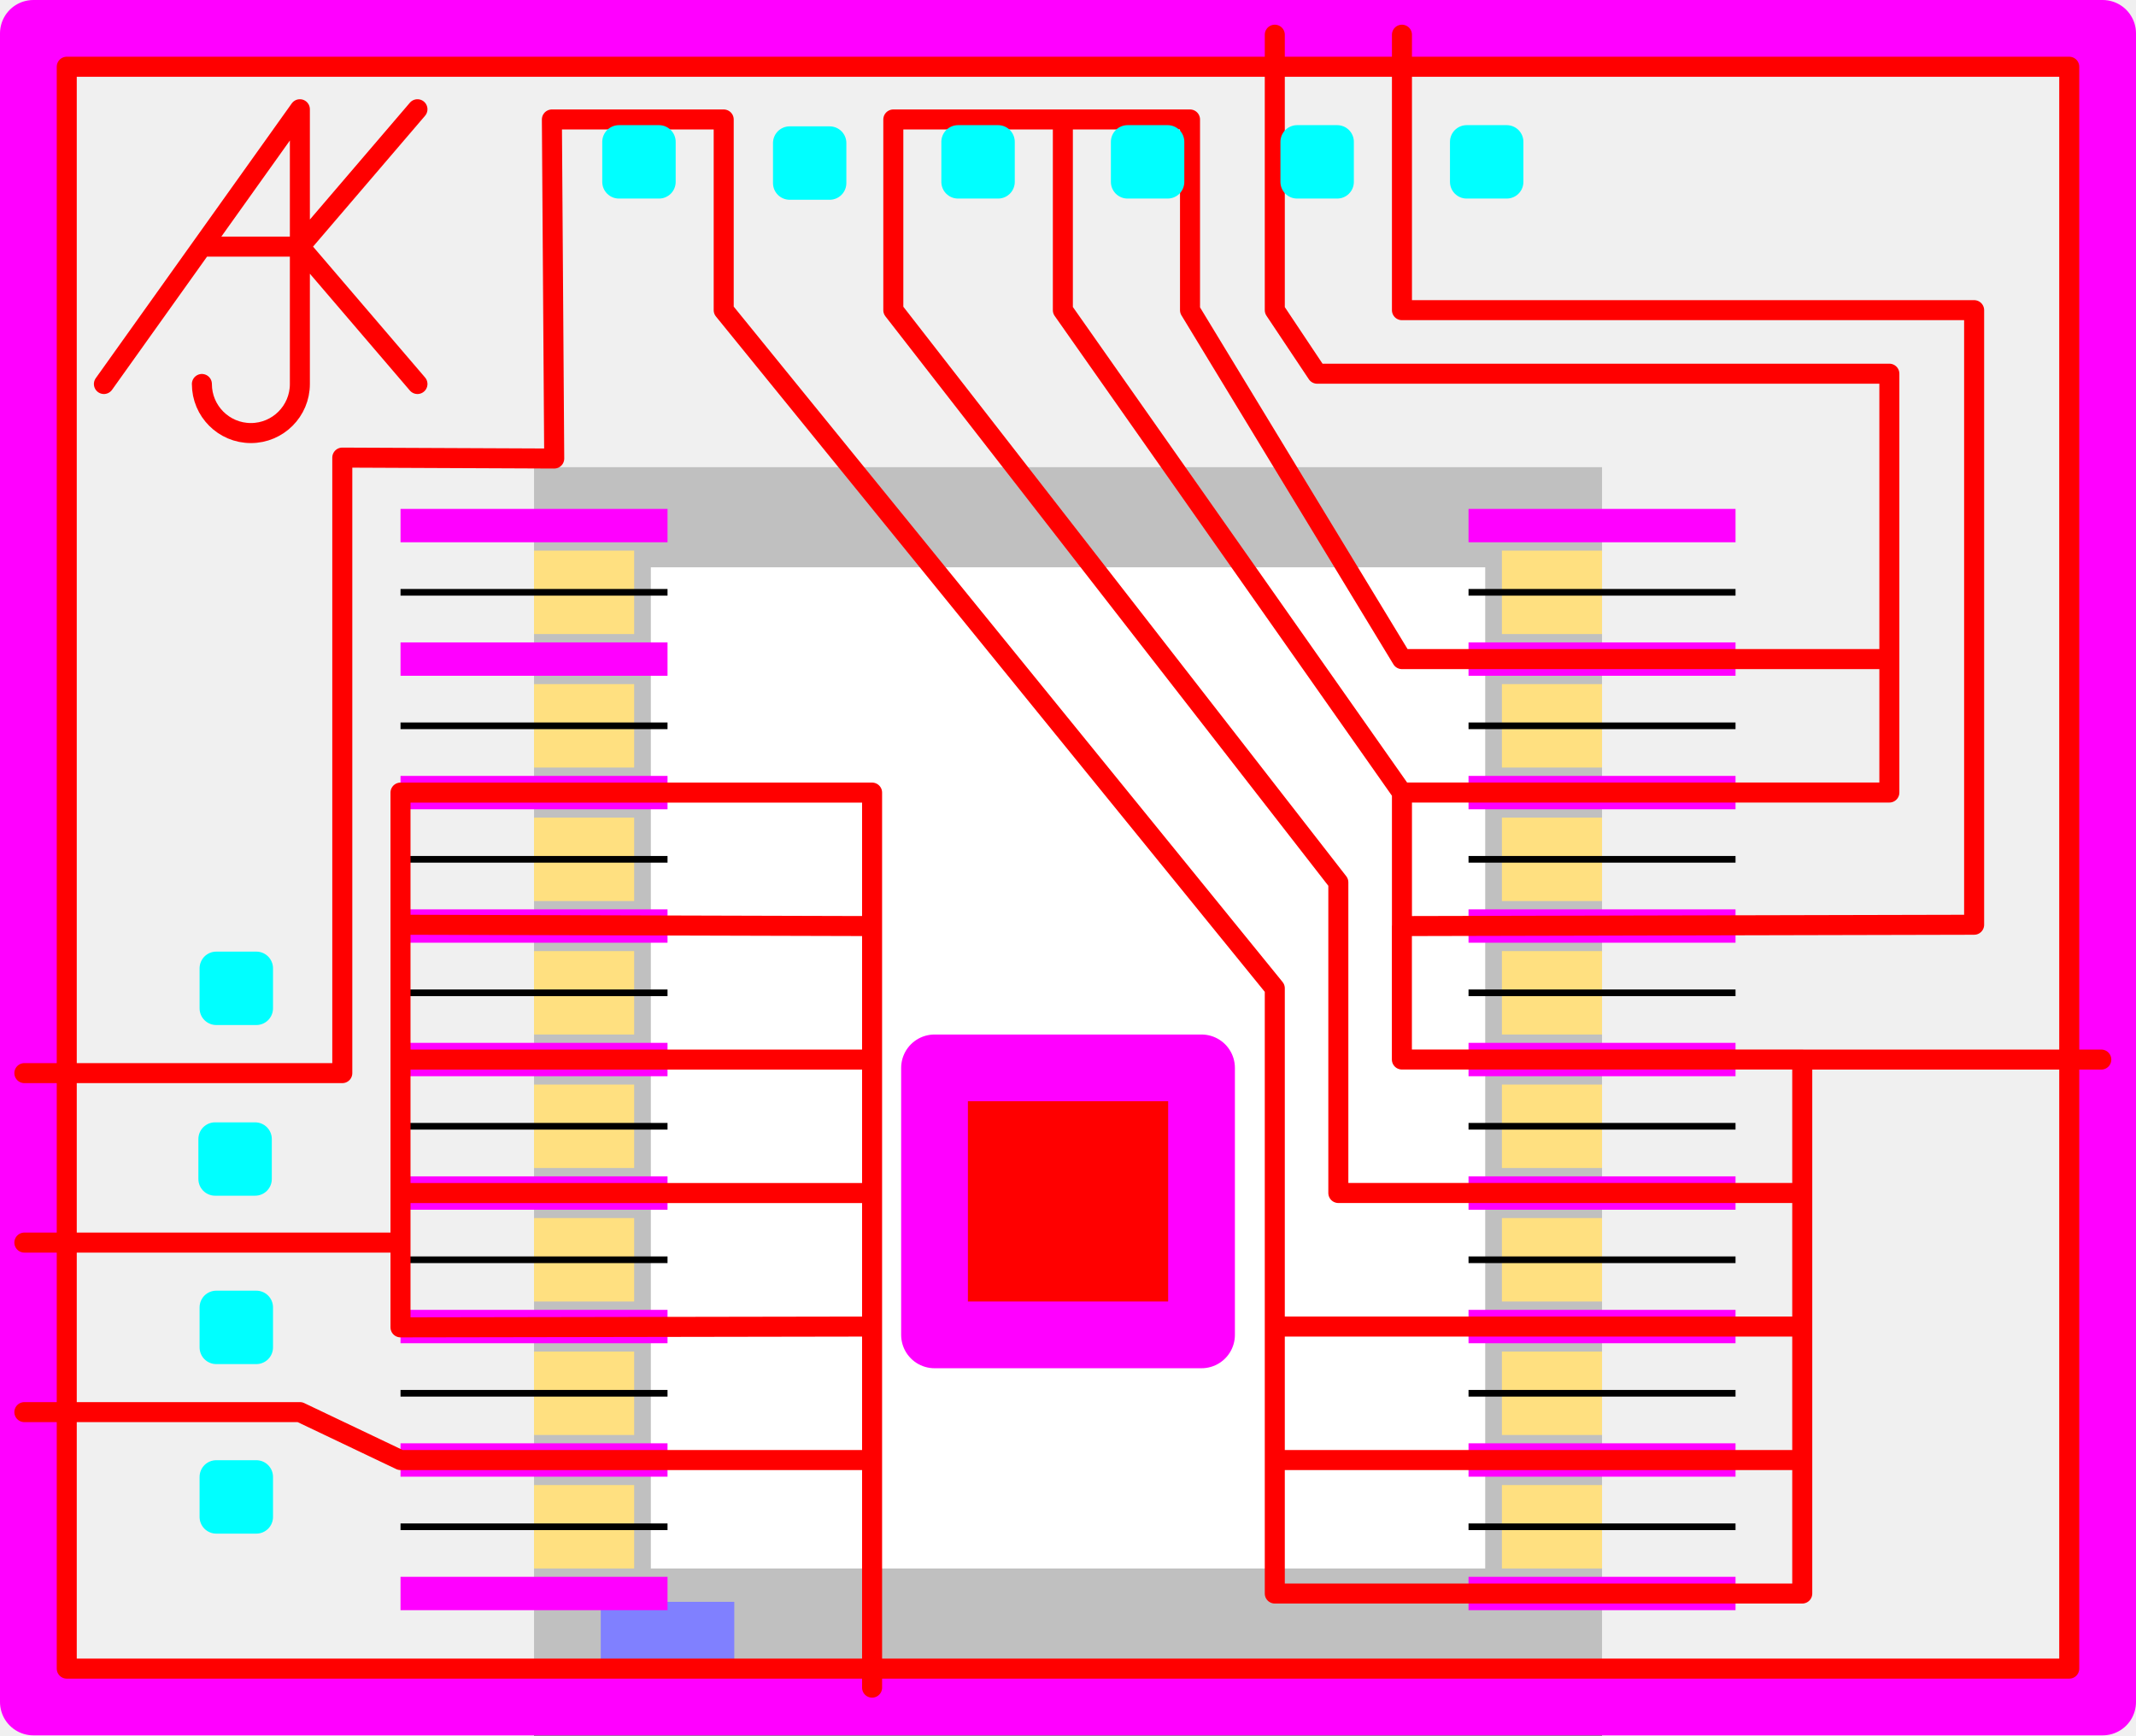
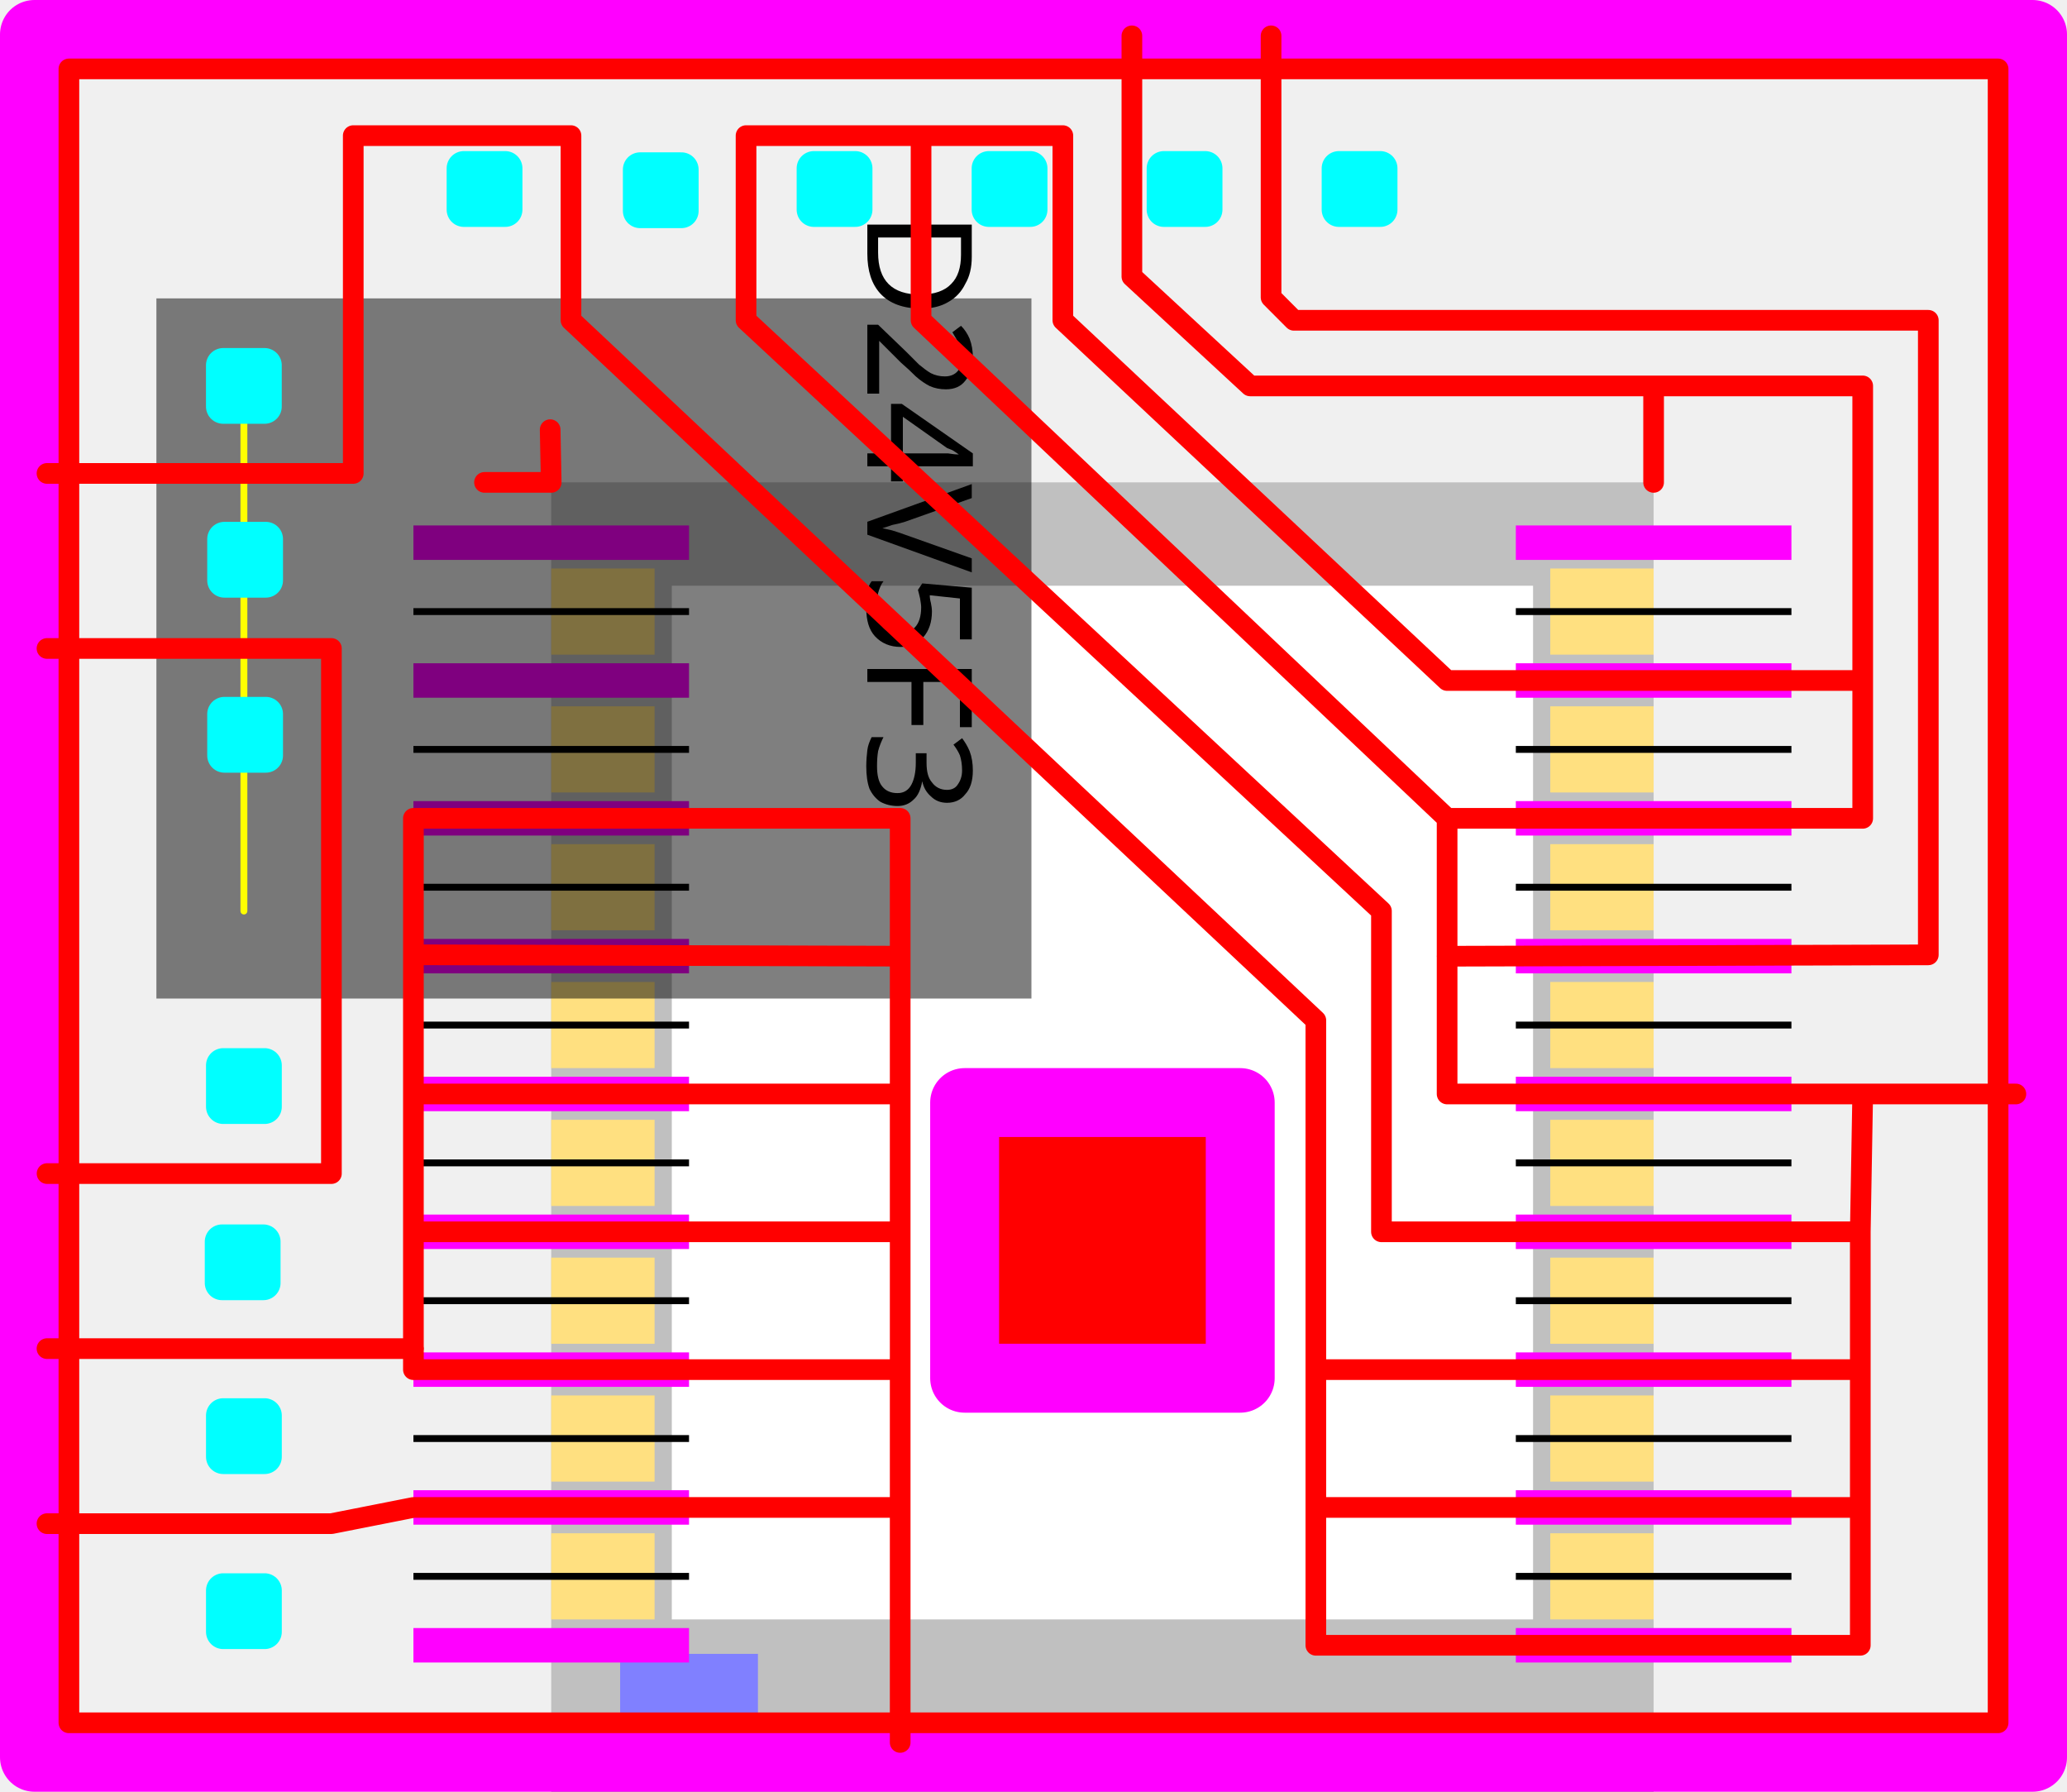
- <svg xmlns="http://www.w3.org/2000/svg" width="32mm" height="26mm" viewBox="0 0 32 26" version="1.1" id="svg926">
+ <svg xmlns="http://www.w3.org/2000/svg" width="30mm" height="26mm" viewBox="0 0 30 26" version="1.1" id="svg926">
  <defs id="defs920" />
  <g id="layer6" style="display:inline" transform="translate(0.9999991,-0.75)">
    <g style="display:inline" transform="rotate(180,22.47071,60.40429)" id="layer1">
      <rect y="89.059" x="21.941" height="24" width="16" id="rect817" style="opacity:1;fill:#c0c0c0;fill-opacity:1;fill-rule:evenodd;stroke:none;stroke-width:0.117;stroke-linecap:round;stroke-linejoin:round;stroke-miterlimit:4;stroke-dasharray:none;stroke-dashoffset:0;stroke-opacity:1" />
      <rect y="96.559" x="23.691" height="15" width="12.5" id="rect819" style="opacity:1;fill:#ffffff;fill-opacity:1;fill-rule:evenodd;stroke:none;stroke-width:0.102;stroke-linecap:round;stroke-linejoin:round;stroke-miterlimit:4;stroke-dasharray:none;stroke-dashoffset:0;stroke-opacity:1" />
      <rect y="89.059" x="21.941" height="5" width="16" id="rect821" style="opacity:1;fill:#808080;fill-opacity:1;fill-rule:evenodd;stroke:none;stroke-width:0.1;stroke-linecap:round;stroke-linejoin:round;stroke-miterlimit:4;stroke-dasharray:none;stroke-dashoffset:0;stroke-opacity:1" />
      <text id="text825" y="93.01" x="21.964" style="font-style:normal;font-variant:normal;font-weight:normal;font-stretch:normal;font-size:4.233px;line-height:125%;font-family:Raleway;-inkscape-font-specification:'Raleway, Normal';font-variant-ligatures:normal;font-variant-caps:normal;font-variant-numeric:normal;font-feature-settings:normal;text-align:start;letter-spacing:0px;word-spacing:0px;writing-mode:lr-tb;text-anchor:start;fill:#000000;fill-opacity:1;stroke:none;stroke-width:0.265px;stroke-linecap:butt;stroke-linejoin:miter;stroke-opacity:1" xml:space="preserve">
        <tspan style="stroke-width:0.265px" y="93.01" x="21.964" id="tspan823">ESP-12S</tspan>
      </text>
      <g transform="translate(-2,-1.4530335e-6)" id="g953">
        <rect style="opacity:1;fill:#ffe080;fill-opacity:1;fill-rule:evenodd;stroke:none;stroke-width:0.062;stroke-linecap:round;stroke-linejoin:round;stroke-miterlimit:4;stroke-dasharray:none;stroke-dashoffset:0;stroke-opacity:1" id="rect830" width="1.5" height="1.25" x="23.941" y="-111.809" transform="scale(1,-1)" />
        <rect transform="scale(1,-1)" y="-109.809" x="23.941" height="1.25" width="1.5" id="rect832" style="opacity:1;fill:#ffe080;fill-opacity:1;fill-rule:evenodd;stroke:none;stroke-width:0.062;stroke-linecap:round;stroke-linejoin:round;stroke-miterlimit:4;stroke-dasharray:none;stroke-dashoffset:0;stroke-opacity:1" />
        <rect transform="scale(1,-1)" y="-107.809" x="23.941" height="1.25" width="1.5" id="rect834" style="opacity:1;fill:#ffe080;fill-opacity:1;fill-rule:evenodd;stroke:none;stroke-width:0.062;stroke-linecap:round;stroke-linejoin:round;stroke-miterlimit:4;stroke-dasharray:none;stroke-dashoffset:0;stroke-opacity:1" />
        <rect style="opacity:1;fill:#ffe080;fill-opacity:1;fill-rule:evenodd;stroke:none;stroke-width:0.062;stroke-linecap:round;stroke-linejoin:round;stroke-miterlimit:4;stroke-dasharray:none;stroke-dashoffset:0;stroke-opacity:1" id="rect836" width="1.5" height="1.25" x="23.941" y="-105.809" transform="scale(1,-1)" />
        <rect transform="scale(1,-1)" y="-103.809" x="23.941" height="1.25" width="1.5" id="rect838" style="opacity:1;fill:#ffe080;fill-opacity:1;fill-rule:evenodd;stroke:none;stroke-width:0.062;stroke-linecap:round;stroke-linejoin:round;stroke-miterlimit:4;stroke-dasharray:none;stroke-dashoffset:0;stroke-opacity:1" />
        <rect style="opacity:1;fill:#ffe080;fill-opacity:1;fill-rule:evenodd;stroke:none;stroke-width:0.062;stroke-linecap:round;stroke-linejoin:round;stroke-miterlimit:4;stroke-dasharray:none;stroke-dashoffset:0;stroke-opacity:1" id="rect840" width="1.5" height="1.25" x="23.941" y="-101.809" transform="scale(1,-1)" />
        <rect style="opacity:1;fill:#ffe080;fill-opacity:1;fill-rule:evenodd;stroke:none;stroke-width:0.062;stroke-linecap:round;stroke-linejoin:round;stroke-miterlimit:4;stroke-dasharray:none;stroke-dashoffset:0;stroke-opacity:1" id="rect842" width="1.5" height="1.25" x="23.941" y="-99.809" transform="scale(1,-1)" />
        <rect transform="scale(1,-1)" y="-97.809" x="23.941" height="1.25" width="1.5" id="rect844" style="opacity:1;fill:#ffe080;fill-opacity:1;fill-rule:evenodd;stroke:none;stroke-width:0.062;stroke-linecap:round;stroke-linejoin:round;stroke-miterlimit:4;stroke-dasharray:none;stroke-dashoffset:0;stroke-opacity:1" />
      </g>
      <g transform="translate(-2,-1.4530335e-6)" id="g963">
        <rect transform="scale(1,-1)" y="-111.809" x="38.441" height="1.25" width="1.5" id="rect846" style="opacity:1;fill:#ffe080;fill-opacity:1;fill-rule:evenodd;stroke:none;stroke-width:0.062;stroke-linecap:round;stroke-linejoin:round;stroke-miterlimit:4;stroke-dasharray:none;stroke-dashoffset:0;stroke-opacity:1" />
        <rect style="opacity:1;fill:#ffe080;fill-opacity:1;fill-rule:evenodd;stroke:none;stroke-width:0.062;stroke-linecap:round;stroke-linejoin:round;stroke-miterlimit:4;stroke-dasharray:none;stroke-dashoffset:0;stroke-opacity:1" id="rect848" width="1.5" height="1.25" x="38.441" y="-109.809" transform="scale(1,-1)" />
        <rect style="opacity:1;fill:#ffe080;fill-opacity:1;fill-rule:evenodd;stroke:none;stroke-width:0.062;stroke-linecap:round;stroke-linejoin:round;stroke-miterlimit:4;stroke-dasharray:none;stroke-dashoffset:0;stroke-opacity:1" id="rect850" width="1.5" height="1.25" x="38.441" y="-107.809" transform="scale(1,-1)" />
        <rect transform="scale(1,-1)" y="-105.809" x="38.441" height="1.25" width="1.5" id="rect852" style="opacity:1;fill:#ffe080;fill-opacity:1;fill-rule:evenodd;stroke:none;stroke-width:0.062;stroke-linecap:round;stroke-linejoin:round;stroke-miterlimit:4;stroke-dasharray:none;stroke-dashoffset:0;stroke-opacity:1" />
        <rect style="opacity:1;fill:#ffe080;fill-opacity:1;fill-rule:evenodd;stroke:none;stroke-width:0.062;stroke-linecap:round;stroke-linejoin:round;stroke-miterlimit:4;stroke-dasharray:none;stroke-dashoffset:0;stroke-opacity:1" id="rect854" width="1.5" height="1.25" x="38.441" y="-103.809" transform="scale(1,-1)" />
        <rect transform="scale(1,-1)" y="-101.809" x="38.441" height="1.25" width="1.5" id="rect856" style="opacity:1;fill:#ffe080;fill-opacity:1;fill-rule:evenodd;stroke:none;stroke-width:0.062;stroke-linecap:round;stroke-linejoin:round;stroke-miterlimit:4;stroke-dasharray:none;stroke-dashoffset:0;stroke-opacity:1" />
        <rect transform="scale(1,-1)" y="-99.809" x="38.441" height="1.25" width="1.5" id="rect858" style="opacity:1;fill:#ffe080;fill-opacity:1;fill-rule:evenodd;stroke:none;stroke-width:0.062;stroke-linecap:round;stroke-linejoin:round;stroke-miterlimit:4;stroke-dasharray:none;stroke-dashoffset:0;stroke-opacity:1" />
        <rect style="opacity:1;fill:#ffe080;fill-opacity:1;fill-rule:evenodd;stroke:none;stroke-width:0.062;stroke-linecap:round;stroke-linejoin:round;stroke-miterlimit:4;stroke-dasharray:none;stroke-dashoffset:0;stroke-opacity:1" id="rect860" width="1.5" height="1.25" x="38.441" y="-97.809" transform="scale(1,-1)" />
      </g>
      <rect y="95.059" x="34.941" height="1" width="2" id="rect862" style="opacity:1;fill:#8080ff;fill-opacity:1;fill-rule:evenodd;stroke:none;stroke-width:0.1;stroke-linecap:round;stroke-linejoin:round;stroke-miterlimit:4;stroke-dasharray:none;stroke-dashoffset:0;stroke-opacity:1" />
      <g transform="translate(0,0.1250103)" id="g1983">
        <path style="opacity:1;fill:none;fill-opacity:1;fill-rule:evenodd;stroke:#000000;stroke-width:0.1;stroke-linecap:butt;stroke-linejoin:round;stroke-miterlimit:4;stroke-dasharray:none;stroke-dashoffset:0;stroke-opacity:1" d="m 19.941,97.059 h 2.75 1.25" id="path1959" />
        <path id="path1961" d="m 19.941,99.059 h 2.75 1.25" style="opacity:1;fill:none;fill-opacity:1;fill-rule:evenodd;stroke:#000000;stroke-width:0.1;stroke-linecap:butt;stroke-linejoin:round;stroke-miterlimit:4;stroke-dasharray:none;stroke-dashoffset:0;stroke-opacity:1" />
        <path id="path1963" d="m 19.941,101.059 h 2.75 1.25" style="opacity:1;fill:none;fill-opacity:1;fill-rule:evenodd;stroke:#000000;stroke-width:0.1;stroke-linecap:butt;stroke-linejoin:round;stroke-miterlimit:4;stroke-dasharray:none;stroke-dashoffset:0;stroke-opacity:1" />
        <path style="opacity:1;fill:none;fill-opacity:1;fill-rule:evenodd;stroke:#000000;stroke-width:0.1;stroke-linecap:butt;stroke-linejoin:round;stroke-miterlimit:4;stroke-dasharray:none;stroke-dashoffset:0;stroke-opacity:1" d="m 19.941,103.059 h 2.75 1.25" id="path1965" />
        <path id="path1967" d="m 19.941,105.059 h 2.75 1.25" style="opacity:1;fill:none;fill-opacity:1;fill-rule:evenodd;stroke:#000000;stroke-width:0.1;stroke-linecap:butt;stroke-linejoin:round;stroke-miterlimit:4;stroke-dasharray:none;stroke-dashoffset:0;stroke-opacity:1" />
        <path style="opacity:1;fill:none;fill-opacity:1;fill-rule:evenodd;stroke:#000000;stroke-width:0.1;stroke-linecap:butt;stroke-linejoin:round;stroke-miterlimit:4;stroke-dasharray:none;stroke-dashoffset:0;stroke-opacity:1" d="m 19.941,107.059 h 2.75 1.25" id="path1969" />
        <path style="opacity:1;fill:none;fill-opacity:1;fill-rule:evenodd;stroke:#000000;stroke-width:0.1;stroke-linecap:butt;stroke-linejoin:round;stroke-miterlimit:4;stroke-dasharray:none;stroke-dashoffset:0;stroke-opacity:1" d="m 19.941,109.059 h 2.75 1.25" id="path1971" />
        <path id="path1973" d="m 19.941,111.059 h 2.75 1.25" style="opacity:1;fill:none;fill-opacity:1;fill-rule:evenodd;stroke:#000000;stroke-width:0.1;stroke-linecap:butt;stroke-linejoin:round;stroke-miterlimit:4;stroke-dasharray:none;stroke-dashoffset:0;stroke-opacity:1" />
      </g>
      <g transform="translate(16,0.1250103)" id="g2001">
        <path id="path1985" d="m 19.941,97.059 h 2.75 1.25" style="opacity:1;fill:none;fill-opacity:1;fill-rule:evenodd;stroke:#000000;stroke-width:0.1;stroke-linecap:butt;stroke-linejoin:round;stroke-miterlimit:4;stroke-dasharray:none;stroke-dashoffset:0;stroke-opacity:1" />
        <path style="opacity:1;fill:none;fill-opacity:1;fill-rule:evenodd;stroke:#000000;stroke-width:0.1;stroke-linecap:butt;stroke-linejoin:round;stroke-miterlimit:4;stroke-dasharray:none;stroke-dashoffset:0;stroke-opacity:1" d="m 19.941,99.059 h 2.75 1.25" id="path1987" />
        <path style="opacity:1;fill:none;fill-opacity:1;fill-rule:evenodd;stroke:#000000;stroke-width:0.1;stroke-linecap:butt;stroke-linejoin:round;stroke-miterlimit:4;stroke-dasharray:none;stroke-dashoffset:0;stroke-opacity:1" d="m 19.941,101.059 h 2.75 1.25" id="path1989" />
        <path id="path1991" d="m 19.941,103.059 h 2.75 1.25" style="opacity:1;fill:none;fill-opacity:1;fill-rule:evenodd;stroke:#000000;stroke-width:0.1;stroke-linecap:butt;stroke-linejoin:round;stroke-miterlimit:4;stroke-dasharray:none;stroke-dashoffset:0;stroke-opacity:1" />
        <path style="opacity:1;fill:none;fill-opacity:1;fill-rule:evenodd;stroke:#000000;stroke-width:0.1;stroke-linecap:butt;stroke-linejoin:round;stroke-miterlimit:4;stroke-dasharray:none;stroke-dashoffset:0;stroke-opacity:1" d="m 19.941,105.059 h 2.75 1.25" id="path1993" />
        <path id="path1995" d="m 19.941,107.059 h 2.75 1.25" style="opacity:1;fill:none;fill-opacity:1;fill-rule:evenodd;stroke:#000000;stroke-width:0.1;stroke-linecap:butt;stroke-linejoin:round;stroke-miterlimit:4;stroke-dasharray:none;stroke-dashoffset:0;stroke-opacity:1" />
        <path id="path1997" d="m 19.941,109.059 h 2.75 1.25" style="opacity:1;fill:none;fill-opacity:1;fill-rule:evenodd;stroke:#000000;stroke-width:0.1;stroke-linecap:butt;stroke-linejoin:round;stroke-miterlimit:4;stroke-dasharray:none;stroke-dashoffset:0;stroke-opacity:1" />
        <path style="opacity:1;fill:none;fill-opacity:1;fill-rule:evenodd;stroke:#000000;stroke-width:0.1;stroke-linecap:butt;stroke-linejoin:round;stroke-miterlimit:4;stroke-dasharray:none;stroke-dashoffset:0;stroke-opacity:1" d="m 19.941,111.059 h 2.75 1.25" id="path1999" />
      </g>
      <g id="g902-9" style="stroke:#ff00ff;stroke-opacity:1">
        <path style="opacity:1;fill:none;fill-opacity:1;fill-rule:evenodd;stroke:#ff00ff;stroke-width:0.5;stroke-linecap:butt;stroke-linejoin:round;stroke-miterlimit:4;stroke-dasharray:none;stroke-dashoffset:0;stroke-opacity:1" d="m 19.941,98.184 h 2.75 1.25" id="path871" />
        <path style="opacity:1;fill:none;fill-opacity:1;fill-rule:evenodd;stroke:#ff00ff;stroke-width:0.5;stroke-linecap:butt;stroke-linejoin:round;stroke-miterlimit:4;stroke-dasharray:none;stroke-dashoffset:0;stroke-opacity:1" d="m 19.941,100.184 h 2.75 1.25" id="path873" />
        <path id="path875" d="m 19.941,102.184 h 2.75 1.25" style="opacity:1;fill:none;fill-opacity:1;fill-rule:evenodd;stroke:#ff00ff;stroke-width:0.5;stroke-linecap:butt;stroke-linejoin:round;stroke-miterlimit:4;stroke-dasharray:none;stroke-dashoffset:0;stroke-opacity:1" />
        <path style="opacity:1;fill:none;fill-opacity:1;fill-rule:evenodd;stroke:#ff00ff;stroke-width:0.5;stroke-linecap:butt;stroke-linejoin:round;stroke-miterlimit:4;stroke-dasharray:none;stroke-dashoffset:0;stroke-opacity:1" d="m 19.941,104.184 h 2.75 1.25" id="path877" />
        <path id="path879" d="m 19.941,106.184 h 2.75 1.25" style="opacity:1;fill:none;fill-opacity:1;fill-rule:evenodd;stroke:#ff00ff;stroke-width:0.5;stroke-linecap:butt;stroke-linejoin:round;stroke-miterlimit:4;stroke-dasharray:none;stroke-dashoffset:0;stroke-opacity:1" />
        <path id="path881" d="m 19.941,108.184 h 2.75 1.25" style="opacity:1;fill:none;fill-opacity:1;fill-rule:evenodd;stroke:#ff00ff;stroke-width:0.5;stroke-linecap:butt;stroke-linejoin:round;stroke-miterlimit:4;stroke-dasharray:none;stroke-dashoffset:0;stroke-opacity:1" />
        <path style="opacity:1;fill:none;fill-opacity:1;fill-rule:evenodd;stroke:#ff00ff;stroke-width:0.5;stroke-linecap:butt;stroke-linejoin:round;stroke-miterlimit:4;stroke-dasharray:none;stroke-dashoffset:0;stroke-opacity:1" d="m 19.941,110.184 h 2.75 1.25" id="path883" />
        <path id="path893" d="m 19.941,96.184 h 2.75 1.25" style="opacity:1;fill:none;fill-opacity:1;fill-rule:evenodd;stroke:#ff00ff;stroke-width:0.5;stroke-linecap:butt;stroke-linejoin:round;stroke-miterlimit:4;stroke-dasharray:none;stroke-dashoffset:0;stroke-opacity:1" />
        <path id="path903" d="m 19.941,112.184 h 2.75 1.25" style="opacity:1;fill:none;fill-opacity:1;fill-rule:evenodd;stroke:#ff00ff;stroke-width:0.5;stroke-linecap:butt;stroke-linejoin:round;stroke-miterlimit:4;stroke-dasharray:none;stroke-dashoffset:0;stroke-opacity:1" />
      </g>
      <g transform="translate(16)" id="g918" style="stroke:#ff00ff;stroke-opacity:1">
        <path id="path904" d="m 19.941,98.184 h 2.75 1.25" style="opacity:1;fill:none;fill-opacity:1;fill-rule:evenodd;stroke:#ff00ff;stroke-width:0.5;stroke-linecap:butt;stroke-linejoin:round;stroke-miterlimit:4;stroke-dasharray:none;stroke-dashoffset:0;stroke-opacity:1" />
        <path id="path906" d="m 19.941,100.184 h 2.75 1.25" style="opacity:1;fill:none;fill-opacity:1;fill-rule:evenodd;stroke:#ff00ff;stroke-width:0.5;stroke-linecap:butt;stroke-linejoin:round;stroke-miterlimit:4;stroke-dasharray:none;stroke-dashoffset:0;stroke-opacity:1" />
        <path style="opacity:1;fill:none;fill-opacity:1;fill-rule:evenodd;stroke:#ff00ff;stroke-width:0.5;stroke-linecap:butt;stroke-linejoin:round;stroke-miterlimit:4;stroke-dasharray:none;stroke-dashoffset:0;stroke-opacity:1" d="m 19.941,102.184 h 2.75 1.25" id="path908" />
        <path id="path910" d="m 19.941,104.184 h 2.75 1.25" style="opacity:1;fill:none;fill-opacity:1;fill-rule:evenodd;stroke:#ff00ff;stroke-width:0.5;stroke-linecap:butt;stroke-linejoin:round;stroke-miterlimit:4;stroke-dasharray:none;stroke-dashoffset:0;stroke-opacity:1" />
        <path style="opacity:1;fill:none;fill-opacity:1;fill-rule:evenodd;stroke:#ff00ff;stroke-width:0.5;stroke-linecap:butt;stroke-linejoin:round;stroke-miterlimit:4;stroke-dasharray:none;stroke-dashoffset:0;stroke-opacity:1" d="m 19.941,106.184 h 2.75 1.25" id="path912" />
        <path style="opacity:1;fill:none;fill-opacity:1;fill-rule:evenodd;stroke:#ff00ff;stroke-width:0.5;stroke-linecap:butt;stroke-linejoin:round;stroke-miterlimit:4;stroke-dasharray:none;stroke-dashoffset:0;stroke-opacity:1" d="m 19.941,108.184 h 2.75 1.25" id="path914" />
        <path id="path916" d="m 19.941,110.184 h 2.75 1.25" style="opacity:1;fill:none;fill-opacity:1;fill-rule:evenodd;stroke:#ff00ff;stroke-width:0.5;stroke-linecap:butt;stroke-linejoin:round;stroke-miterlimit:4;stroke-dasharray:none;stroke-dashoffset:0;stroke-opacity:1" />
        <path style="opacity:1;fill:none;fill-opacity:1;fill-rule:evenodd;stroke:#ff00ff;stroke-width:0.5;stroke-linecap:butt;stroke-linejoin:round;stroke-miterlimit:4;stroke-dasharray:none;stroke-dashoffset:0;stroke-opacity:1" d="m 19.941,96.184 h 2.75 1.25" id="path897" />
        <path style="opacity:1;fill:none;fill-opacity:1;fill-rule:evenodd;stroke:#ff00ff;stroke-width:0.5;stroke-linecap:butt;stroke-linejoin:round;stroke-miterlimit:4;stroke-dasharray:none;stroke-dashoffset:0;stroke-opacity:1" d="m 19.941,112.184 h 2.75 1.25" id="path907" />
      </g>
      <rect y="100.059" x="27.941" height="4" width="4" id="rect891" style="opacity:1;fill:#ff0000;fill-opacity:1;fill-rule:evenodd;stroke:#ff00ff;stroke-width:1;stroke-linecap:round;stroke-linejoin:round;stroke-miterlimit:4;stroke-dasharray:none;stroke-dashoffset:0;stroke-opacity:1" />
    </g>
+     <g transform="rotate(90,55.15499,47.535)" id="layer1-6">
+       <rect y="88.72" x="12.7" height="12.7" width="10.16" id="rect817-0" style="opacity:1;fill:#000000;fill-opacity:0.502;fill-rule:evenodd;stroke:none;stroke-width:0.1;stroke-linecap:round;stroke-linejoin:round;stroke-miterlimit:4;stroke-dasharray:none;stroke-dashoffset:0;stroke-opacity:1" />
+       <path id="path831" d="m 13.97,100.15 h 2.54 2.54 2.54" style="opacity:1;fill:none;fill-opacity:0.502;fill-rule:evenodd;stroke:#ffff00;stroke-width:0.1;stroke-linecap:round;stroke-linejoin:round;stroke-miterlimit:4;stroke-dasharray:none;stroke-dashoffset:0;stroke-opacity:1" />
+       <text id="text835" y="91.103" x="17.734" style="font-style:normal;font-variant:normal;font-weight:normal;font-stretch:normal;font-size:2.117px;line-height:125%;font-family:Raleway;-inkscape-font-specification:'Raleway, Normal';font-variant-ligatures:normal;font-variant-caps:normal;font-variant-numeric:normal;font-feature-settings:normal;text-align:center;letter-spacing:0px;word-spacing:0px;writing-mode:lr-tb;text-anchor:middle;fill:#000000;fill-opacity:1;stroke:none;stroke-width:0.265px;stroke-linecap:butt;stroke-linejoin:miter;stroke-opacity:1" xml:space="preserve">
+         <tspan style="font-style:normal;font-variant:normal;font-weight:normal;font-stretch:normal;font-size:2.117px;font-family:Raleway;-inkscape-font-specification:'Raleway, Normal';font-variant-ligatures:normal;font-variant-caps:normal;font-variant-numeric:normal;font-feature-settings:normal;text-align:center;writing-mode:lr-tb;text-anchor:middle;stroke-width:0.265px" y="91.103" x="17.734" id="tspan833">D24V5F3</tspan>
+       </text>
+     </g>
+     <text xml:space="preserve" style="font-style:normal;font-variant:normal;font-weight:normal;font-stretch:normal;font-size:2.117px;line-height:125%;font-family:Raleway;-inkscape-font-specification:'Raleway, Normal';font-variant-ligatures:normal;font-variant-caps:normal;font-variant-numeric:normal;font-feature-settings:normal;text-align:end;letter-spacing:0px;word-spacing:0px;writing-mode:lr-tb;text-anchor:end;display:inline;fill:#000000;fill-opacity:1;stroke:none;stroke-width:0.265px;stroke-linecap:butt;stroke-linejoin:miter;stroke-opacity:1" x="-1.727" y="17.249" id="text898">
+       <tspan id="tspan896" x="-1.727" y="17.249" style="font-style:normal;font-variant:normal;font-weight:normal;font-stretch:normal;font-size:2.117px;font-family:Raleway;-inkscape-font-specification:'Raleway, Normal';font-variant-ligatures:normal;font-variant-caps:normal;font-variant-numeric:normal;font-feature-settings:normal;text-align:end;writing-mode:lr-tb;text-anchor:end;stroke-width:0.265px">12V</tspan>
+       <tspan x="-1.727" y="19.895" style="font-style:normal;font-variant:normal;font-weight:normal;font-stretch:normal;font-size:2.117px;font-family:Raleway;-inkscape-font-specification:'Raleway, Normal';font-variant-ligatures:normal;font-variant-caps:normal;font-variant-numeric:normal;font-feature-settings:normal;text-align:end;writing-mode:lr-tb;text-anchor:end;stroke-width:0.265px" id="tspan900">GND</tspan>
+       <tspan x="-1.727" y="22.541" style="font-style:normal;font-variant:normal;font-weight:normal;font-stretch:normal;font-size:2.117px;font-family:Raleway;-inkscape-font-specification:'Raleway, Normal';font-variant-ligatures:normal;font-variant-caps:normal;font-variant-numeric:normal;font-feature-settings:normal;text-align:end;writing-mode:lr-tb;text-anchor:end;stroke-width:0.265px" id="tspan902">Rx</tspan>
+       <tspan x="-1.727" y="25.187" style="font-style:normal;font-variant:normal;font-weight:normal;font-stretch:normal;font-size:2.117px;font-family:Raleway;-inkscape-font-specification:'Raleway, Normal';font-variant-ligatures:normal;font-variant-caps:normal;font-variant-numeric:normal;font-feature-settings:normal;text-align:end;writing-mode:lr-tb;text-anchor:end;stroke-width:0.265px" id="tspan904">SEND</tspan>
+     </text>
+     <path id="path993" style="opacity:1;fill:none;fill-opacity:1;fill-rule:evenodd;stroke:#000000;stroke-width:0.3;stroke-linecap:round;stroke-linejoin:round;stroke-miterlimit:4;stroke-dasharray:none;stroke-dashoffset:0;stroke-opacity:1" d="m -10.16,24.448 h -1.587 m 2.54,0 h 1.587 m -1.587,-0.953 V 25.4 M -10.16,23.495 V 25.4 l 0.953,-0.953 z" />
  </g>
  <g id="layer3" style="display:inline" transform="translate(0.9999991,-0.75)">
-     <rect style="opacity:1;fill:none;fill-opacity:1;fill-rule:evenodd;stroke:#ff00ff;stroke-width:1;stroke-linecap:round;stroke-linejoin:round;stroke-miterlimit:4;stroke-dasharray:none;stroke-dashoffset:0;stroke-opacity:1" id="rect946" width="31" height="25" x="-0.5" y="1.25" />
+     <rect style="opacity:1;fill:none;fill-opacity:1;fill-rule:evenodd;stroke:#ff00ff;stroke-width:1;stroke-linecap:round;stroke-linejoin:round;stroke-miterlimit:4;stroke-dasharray:none;stroke-dashoffset:0;stroke-opacity:1" id="rect946" width="29" height="25" x="-0.5" y="1.25" />
  </g>
  <g id="layer7" style="display:inline" transform="translate(0.9999991,-0.75)">
-     <path id="path1326" style="opacity:1;fill:none;fill-opacity:1;fill-rule:evenodd;stroke:#ff0000;stroke-width:0.3;stroke-linecap:round;stroke-linejoin:round;stroke-miterlimit:4;stroke-dasharray:none;stroke-dashoffset:0;stroke-opacity:1" d="m 26,20.625 v -2 -2 m -5.997,-4 v 2 m -5.08,-12.085 v 2.857 l 5.08,7.228 m 5.997,4 h 4.48 M 20.003,1.27 V 5.397 l 8.572,-3e-7 V 14.605 l -8.572,0.02 M 18.098,1.27 V 5.397 l 0.635,0.952 h 8.572 v 6.275 h -7.303 m 5.997,4 h -5.997 v -2 m 5.997,4 H 19.05 V 13.97 L 12.383,5.397 v -2.857 h 4.445 v 2.857 l 3.175,5.228 H 27.305 M 18.098,22.625 V 20.625 H 26 v 2 m 0,2 H 18.098 V 22.625 H 26 Z M 12.065,14.625 5,14.605 v 2.02 m 7.065,0 H 5 v 2 m 7.065,0 H 5 V 20.637 l 7.065,-0.012 M 5,19.367 h -5.635 m 12.7,3.258 H 5 L 3.493,21.907 H -0.635 M 5,14.605 v -1.98 h 7.065 V 26.035 m -12.7,-9.207 H 4.128 V 7.606 L 7.303,7.62 7.268,2.54 9.842,2.54 V 5.397 L 18.098,15.557 v 5.068" />
-     <g transform="matrix(0.2935911,0,0,0.2940257,-3.847277,-75.23595)" id="layer1-9" style="stroke:#ff0000;stroke-width:1.021;stroke-miterlimit:4;stroke-dasharray:none;stroke-opacity:1">
-       <path d="m 25,271 h -5 m 11,-7 -6,7 6,7 m -16,0 10,-14 -10e-7,14 c 10e-7,1.381 -1.119,2.5 -2.5,2.5 -1.381,0 -2.5,-1.119 -2.5,-2.5" style="opacity:1;fill:none;fill-opacity:1;fill-rule:evenodd;stroke:#ff0000;stroke-width:1.021;stroke-linecap:round;stroke-linejoin:round;stroke-miterlimit:4;stroke-dasharray:none;stroke-dashoffset:0;stroke-opacity:1" id="path26" />
-     </g>
+     <path id="path979" style="opacity:1;fill:none;fill-opacity:1;fill-rule:evenodd;stroke:#ff0000;stroke-width:0.3;stroke-linecap:round;stroke-linejoin:round;stroke-miterlimit:4;stroke-dasharray:none;stroke-dashoffset:0;stroke-opacity:1" d="M -0.318,10.16 H 3.81 v 7.62 l -4.127,0 M 6.032,7.75 H 7 L 6.985,6.985 M 23,7.75 V 6.35 m 3,14.275 v -2 l 0.035,-2 h -6.032 v -2 -2 M 12.368,2.718 V 5.397 L 20.003,12.625 m 6.032,4 h 2.223 M 17.448,1.27 V 5.065 L 17.78,5.398 l 9.207,-2e-7 v 9.208 l -6.985,0.02 M 15.428,1.27 v 3.493 l 1.717,1.587 8.89,-2e-7 v 6.275 l -6.032,-1e-6 m 5.997,6 H 19.05 V 13.97 L 9.828,5.397 V 2.718 h 4.598 v 2.679 l 5.577,5.228 6.032,1e-6 M 18.098,22.625 V 20.625 H 26 v 2 m 0,2 H 18.098 V 22.625 H 26 Z M 12.065,14.625 5,14.605 v 2.02 m 7.065,0 H 5 v 2 m 7.065,0 H 5 v 2 l 7.065,4e-6 m 0,2 H 5 L 3.81,22.86 H -0.318 M 5,14.605 v -1.98 h 7.065 V 26.035 M -0.318,7.62 H 4.127 V 2.718 l 3.16,-4e-7 V 5.397 L 18.098,15.557 v 5.068 M -0.318,20.32 H 5.003" />
  </g>
  <g id="layer2" style="display:inline" transform="translate(0.9999991,1)">
-     <rect style="opacity:1;fill:none;fill-opacity:1;fill-rule:evenodd;stroke:#ff0000;stroke-width:0.3;stroke-linecap:round;stroke-linejoin:round;stroke-miterlimit:4;stroke-dasharray:none;stroke-dashoffset:0;stroke-opacity:1" id="rect1329" width="30" height="24" x="1.5092094e-15" y="0" />
+     <rect style="opacity:1;fill:none;fill-opacity:1;fill-rule:evenodd;stroke:#ff0000;stroke-width:0.3;stroke-linecap:round;stroke-linejoin:round;stroke-miterlimit:4;stroke-dasharray:none;stroke-dashoffset:0;stroke-opacity:1" id="rect1329" width="28" height="24" x="1.4085955e-15" y="0" />
  </g>
  <g id="layer4" style="display:inline" transform="translate(0.9999991,-0.75)">
-     <g style="display:inline" id="g902" transform="translate(0.9525,-8.255)">
+     <g style="display:inline" id="g902" transform="translate(-1.5875,-7.9375)">
      <path id="path884" d="M 7.62,11.43 H 7.32 v 0.3 H 7.92 V 11.13 H 7.32 V 11.43" style="opacity:1;fill:none;fill-opacity:1;fill-rule:evenodd;stroke:#00ffff;stroke-width:0.5;stroke-linecap:round;stroke-linejoin:round;stroke-miterlimit:4;stroke-dasharray:none;stroke-dashoffset:0;stroke-opacity:1" />
      <path style="opacity:1;fill:none;fill-opacity:1;fill-rule:evenodd;stroke:#00ffff;stroke-width:0.5;stroke-linecap:round;stroke-linejoin:round;stroke-miterlimit:4;stroke-dasharray:none;stroke-dashoffset:0;stroke-opacity:1" d="M 10.178,11.448 H 9.878 V 11.748 H 10.477 V 11.148 H 9.878 v 0.3" id="path886" />
      <path id="path888" d="m 12.7,11.43 h -0.3 v 0.3 h 0.6 V 11.13 H 12.4 V 11.43" style="opacity:1;fill:none;fill-opacity:1;fill-rule:evenodd;stroke:#00ffff;stroke-width:0.5;stroke-linecap:round;stroke-linejoin:round;stroke-miterlimit:4;stroke-dasharray:none;stroke-dashoffset:0;stroke-opacity:1" />
      <path style="opacity:1;fill:none;fill-opacity:1;fill-rule:evenodd;stroke:#00ffff;stroke-width:0.5;stroke-linecap:round;stroke-linejoin:round;stroke-miterlimit:4;stroke-dasharray:none;stroke-dashoffset:0;stroke-opacity:1" d="m 15.24,11.43 h -0.3 v 0.3 h 0.6 V 11.13 H 14.94 V 11.43" id="path890" />
      <path id="path892" d="m 17.78,11.43 h -0.3 v 0.3 h 0.6 V 11.13 H 17.48 V 11.43" style="opacity:1;fill:none;fill-opacity:1;fill-rule:evenodd;stroke:#00ffff;stroke-width:0.5;stroke-linecap:round;stroke-linejoin:round;stroke-miterlimit:4;stroke-dasharray:none;stroke-dashoffset:0;stroke-opacity:1" />
      <path style="opacity:1;fill:none;fill-opacity:1;fill-rule:evenodd;stroke:#00ffff;stroke-width:0.5;stroke-linecap:round;stroke-linejoin:round;stroke-miterlimit:4;stroke-dasharray:none;stroke-dashoffset:0;stroke-opacity:1" d="m 20.32,11.43 h -0.3 v 0.3 h 0.6 V 11.13 H 20.02 V 11.43" id="path894" />
    </g>
-     <g transform="rotate(90,3.01625,10.95375)" id="g1251" style="display:inline">
+     <g transform="rotate(90,2.54,11.43)" id="g1251" style="display:inline">
      <path style="opacity:1;fill:none;fill-opacity:1;fill-rule:evenodd;stroke:#00ffff;stroke-width:0.5;stroke-linecap:round;stroke-linejoin:round;stroke-miterlimit:4;stroke-dasharray:none;stroke-dashoffset:0;stroke-opacity:1" d="M 7.62,11.43 H 7.32 v 0.3 H 7.92 V 11.13 H 7.32 V 11.43" id="path1239" />
      <path id="path1241" d="M 10.178,11.448 H 9.878 V 11.748 H 10.477 V 11.148 H 9.878 v 0.3" style="opacity:1;fill:none;fill-opacity:1;fill-rule:evenodd;stroke:#00ffff;stroke-width:0.5;stroke-linecap:round;stroke-linejoin:round;stroke-miterlimit:4;stroke-dasharray:none;stroke-dashoffset:0;stroke-opacity:1" />
      <path style="opacity:1;fill:none;fill-opacity:1;fill-rule:evenodd;stroke:#00ffff;stroke-width:0.5;stroke-linecap:round;stroke-linejoin:round;stroke-miterlimit:4;stroke-dasharray:none;stroke-dashoffset:0;stroke-opacity:1" d="m 12.7,11.43 h -0.3 v 0.3 h 0.6 V 11.13 H 12.4 V 11.43" id="path1243" />
      <path id="path1245" d="m 15.24,11.43 h -0.3 v 0.3 h 0.6 V 11.13 H 14.94 V 11.43" style="opacity:1;fill:none;fill-opacity:1;fill-rule:evenodd;stroke:#00ffff;stroke-width:0.5;stroke-linecap:round;stroke-linejoin:round;stroke-miterlimit:4;stroke-dasharray:none;stroke-dashoffset:0;stroke-opacity:1" />
    </g>
+     <g style="display:inline" id="g977" transform="rotate(90,8.907507,5.079995)">
+       <path style="opacity:1;fill:none;fill-opacity:1;fill-rule:evenodd;stroke:#00ffff;stroke-width:0.5;stroke-linecap:round;stroke-linejoin:round;stroke-miterlimit:4;stroke-dasharray:none;stroke-dashoffset:0;stroke-opacity:1" d="M 10.178,11.448 H 9.878 V 11.748 H 10.477 V 11.148 H 9.878 v 0.3" id="path971" />
+       <path id="path973" d="m 12.7,11.43 h -0.3 v 0.3 h 0.6 V 11.13 H 12.4 V 11.43" style="opacity:1;fill:none;fill-opacity:1;fill-rule:evenodd;stroke:#00ffff;stroke-width:0.5;stroke-linecap:round;stroke-linejoin:round;stroke-miterlimit:4;stroke-dasharray:none;stroke-dashoffset:0;stroke-opacity:1" />
+       <path style="opacity:1;fill:none;fill-opacity:1;fill-rule:evenodd;stroke:#00ffff;stroke-width:0.5;stroke-linecap:round;stroke-linejoin:round;stroke-miterlimit:4;stroke-dasharray:none;stroke-dashoffset:0;stroke-opacity:1" d="m 15.24,11.43 h -0.3 v 0.3 h 0.6 V 11.13 H 14.94 V 11.43" id="path975" />
+     </g>
  </g>
</svg>
